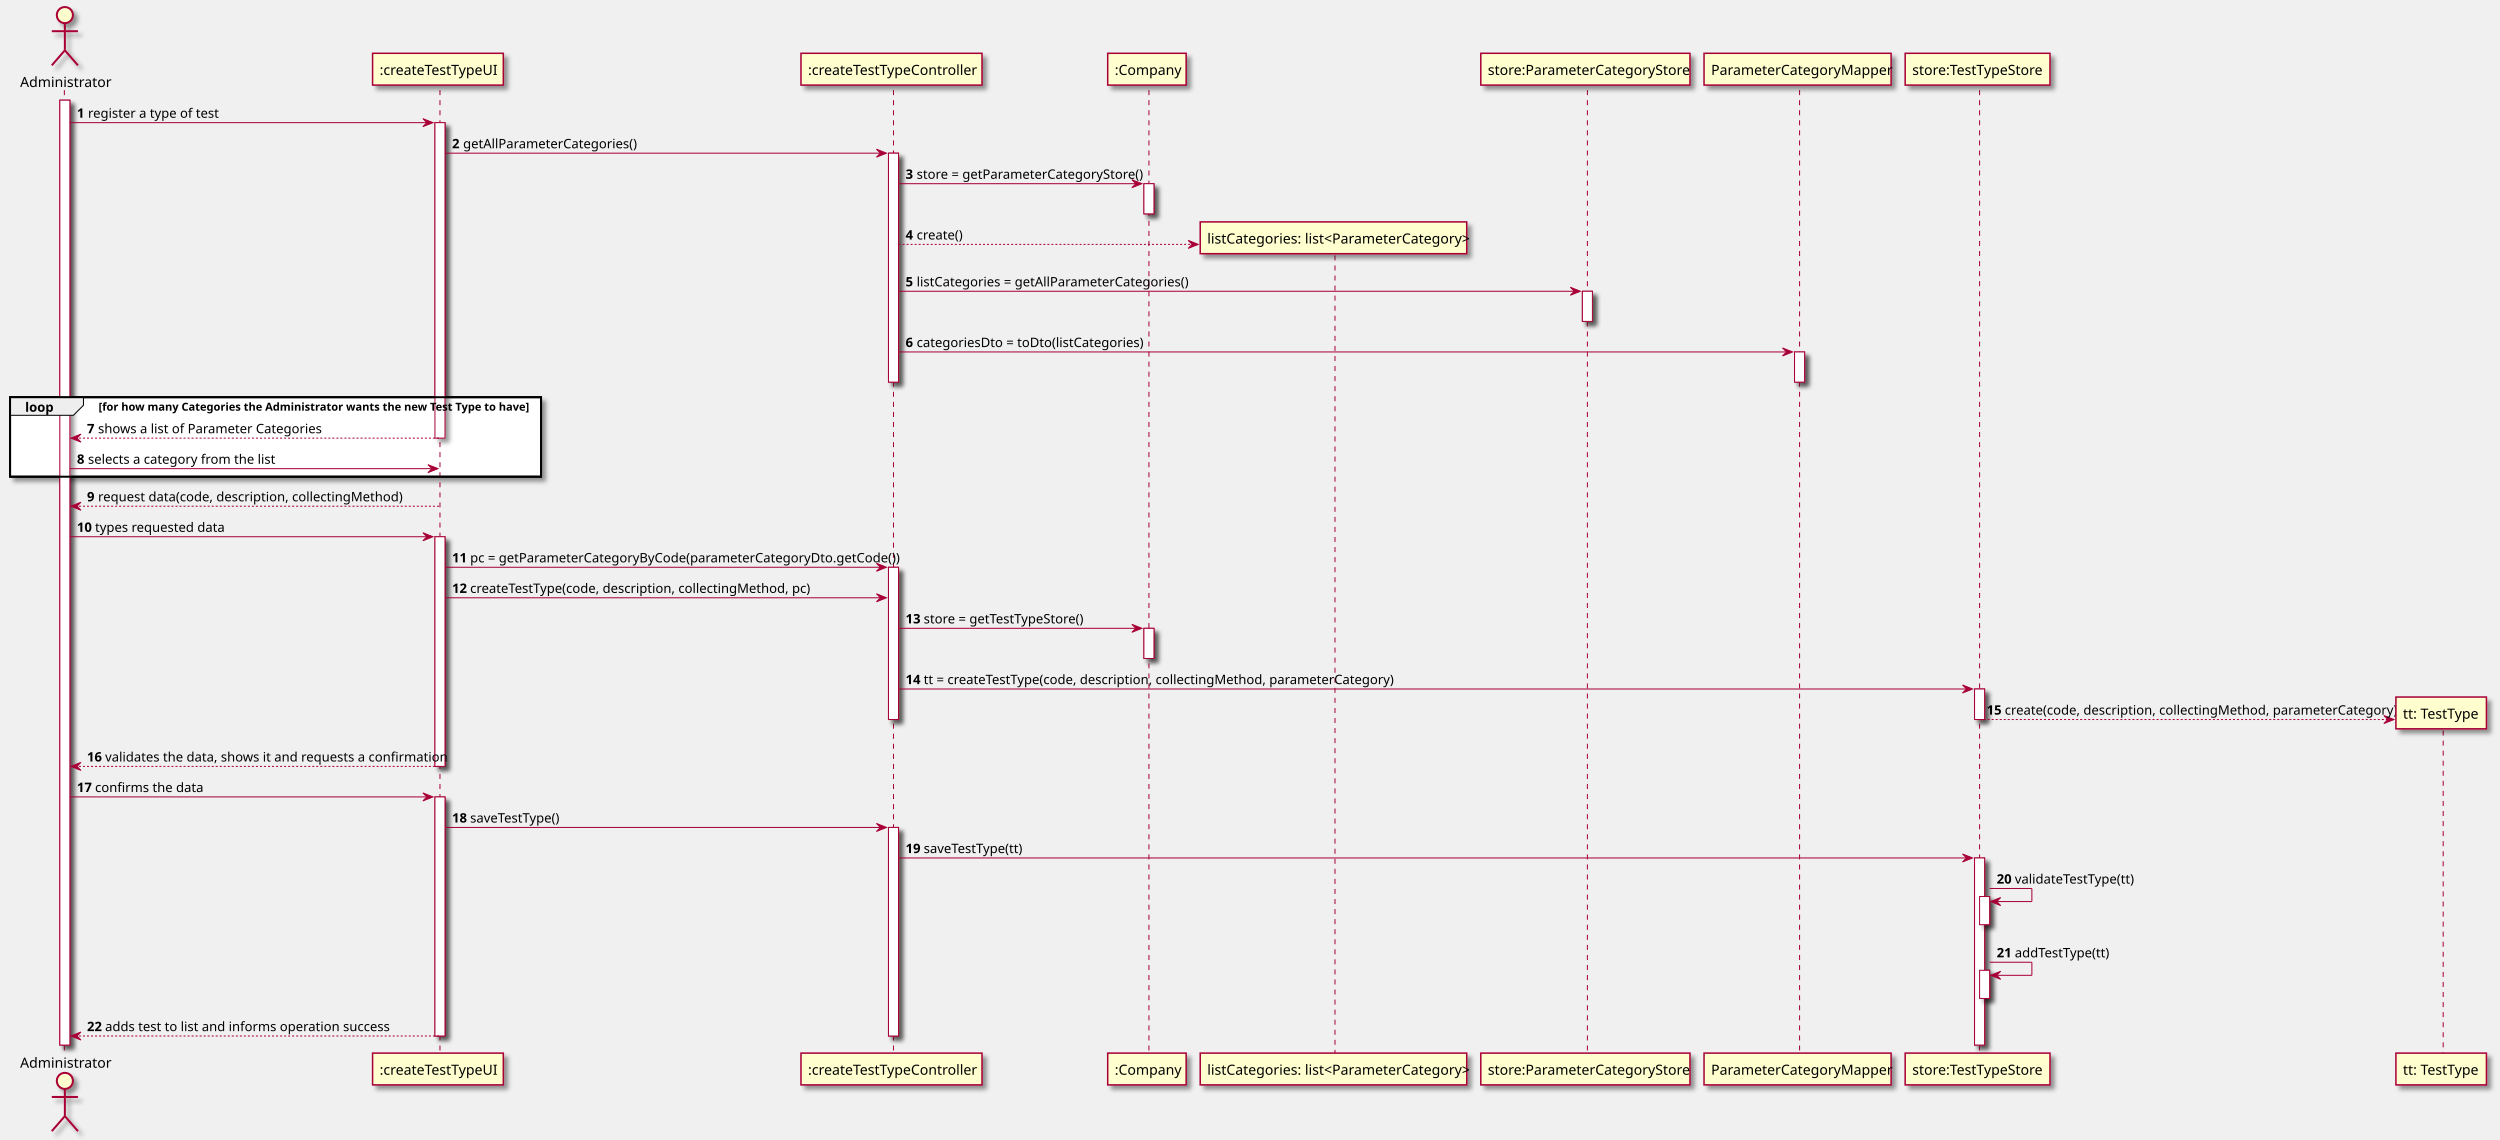
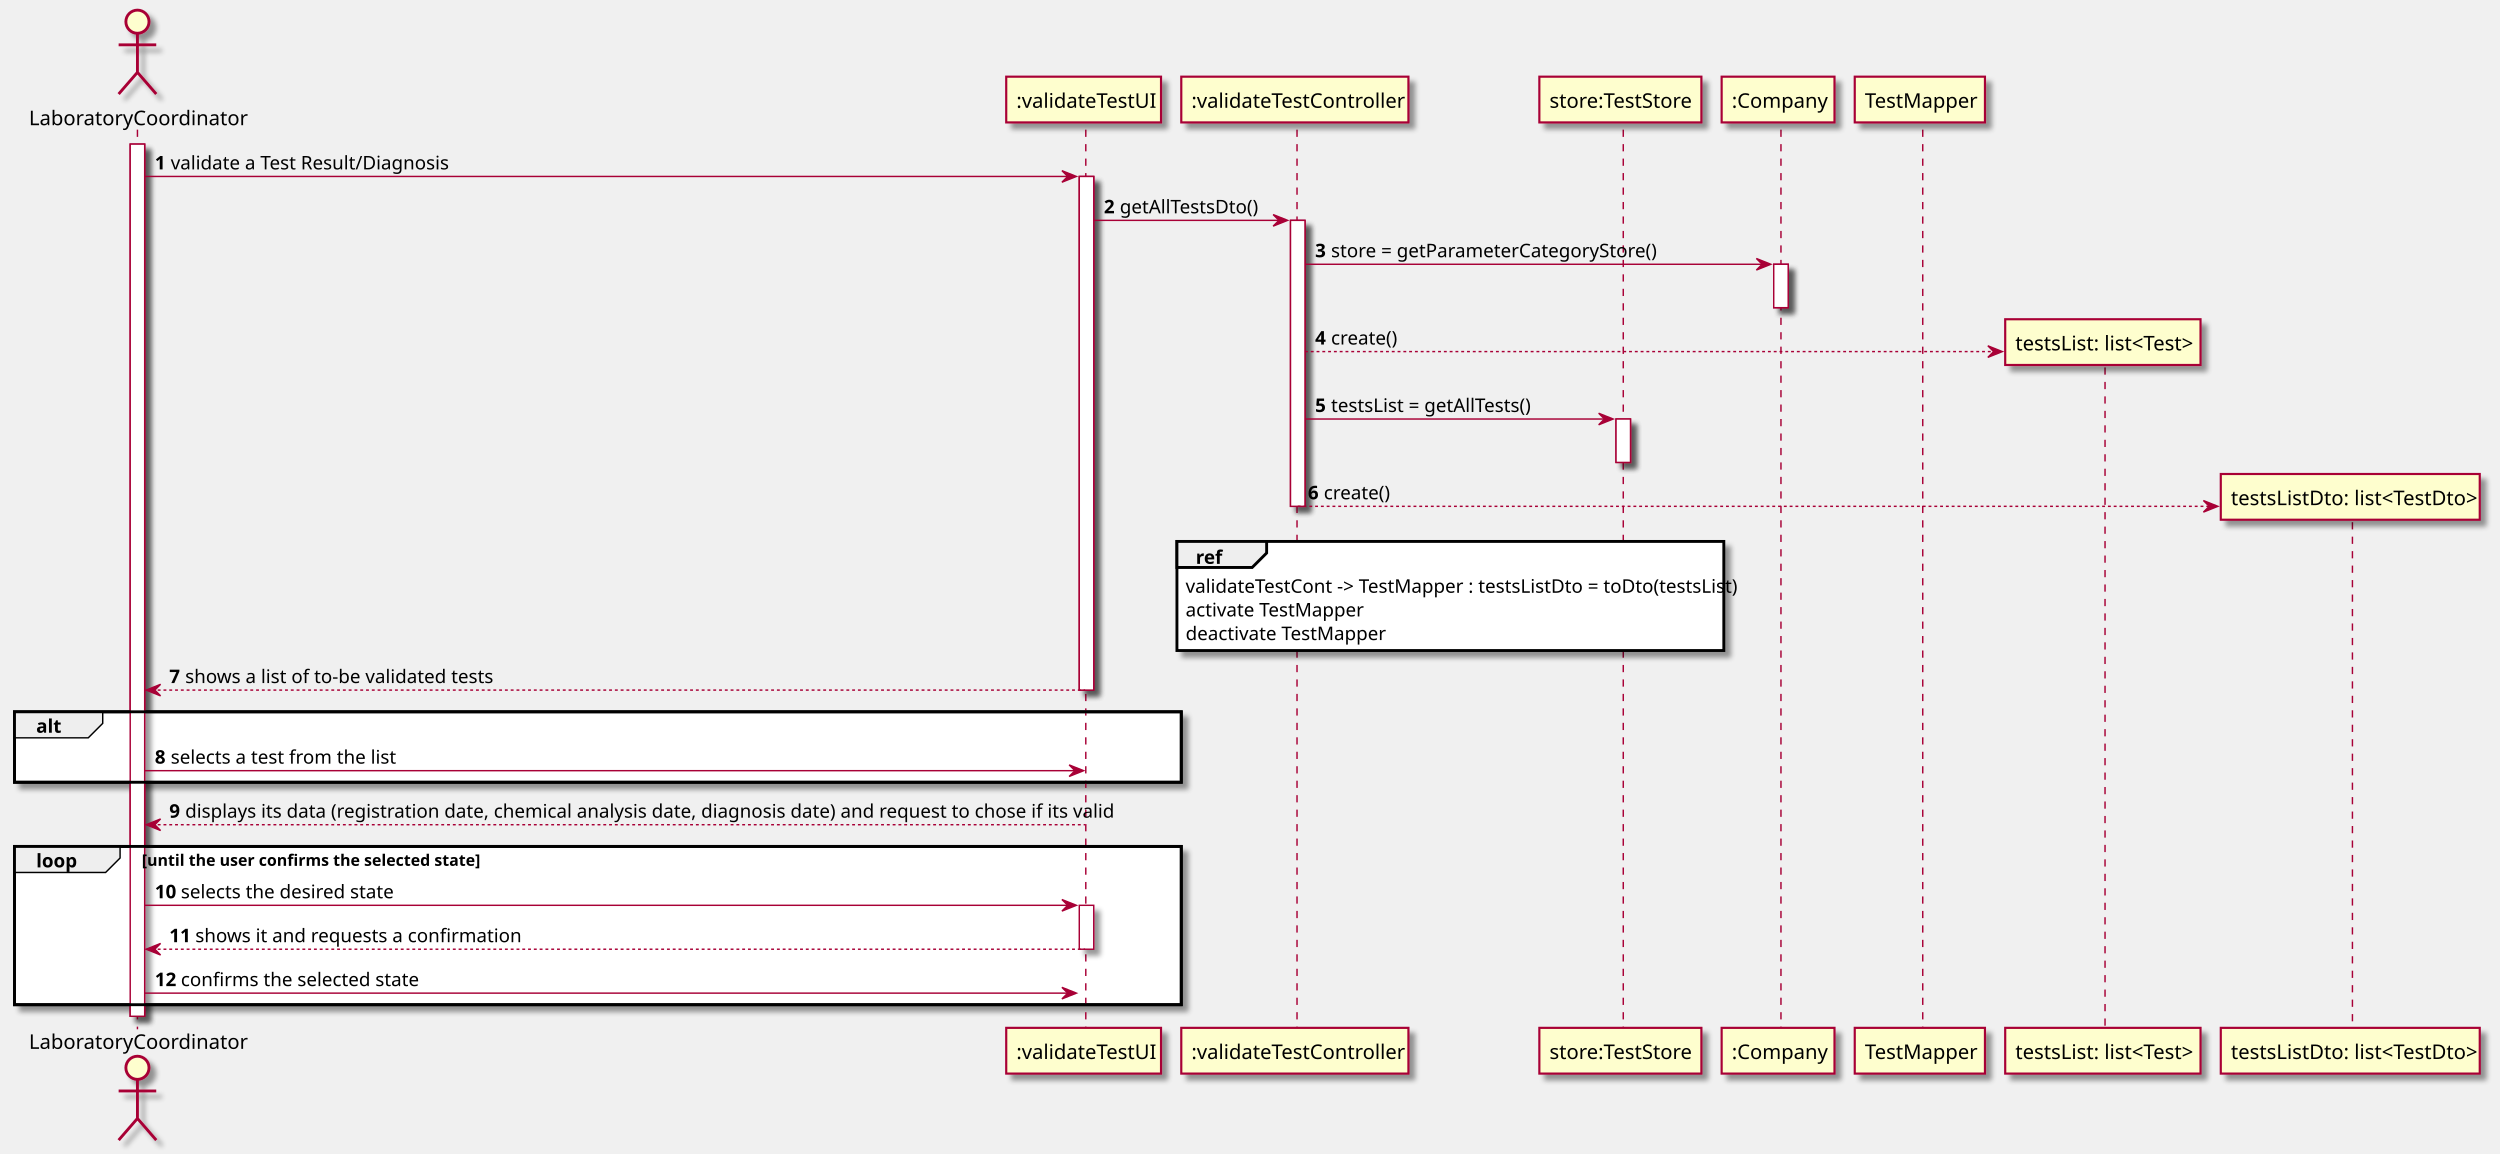
- <svg xmlns="http://www.w3.org/2000/svg" contentScriptType="application/ecmascript" contentStyleType="text/css" height="1133px" preserveAspectRatio="none" style="width:2486px;height:1133px;" version="1.1" viewBox="0 0 2486 1133" width="2486px" zoomAndPan="magnify">
+ <svg xmlns="http://www.w3.org/2000/svg" contentScriptType="application/ecmascript" contentStyleType="text/css" height="797px" preserveAspectRatio="none" style="width:1728px;height:797px;" version="1.1" viewBox="0 0 1728 797" width="1728px" zoomAndPan="magnify">
  <defs>
-     <filter height="300%" id="fghn9japnj4kb" width="300%" x="-1" y="-1">
+     <filter height="300%" id="fbisp6p69edxh" width="300%" x="-1" y="-1">
      <feGaussianBlur result="blurOut" stdDeviation="2.0" />
      <feColorMatrix in="blurOut" result="blurOut2" type="matrix" values="0 0 0 0 0 0 0 0 0 0 0 0 0 0 0 0 0 0 .4 0" />
      <feOffset dx="4.0" dy="4.0" in="blurOut2" result="blurOut3" />
      <feBlend in="SourceGraphic" in2="blurOut3" mode="normal" />
    </filter>
  </defs>
  <g>
-     <rect fill="#FFFFFF" filter="url(#fghn9japnj4kb)" height="939.602" style="stroke:#A80036;stroke-width:1.0;" width="10" x="59.5" y="99.609" />
-     <rect fill="#FFFFFF" filter="url(#fghn9japnj4kb)" height="313.719" style="stroke:#A80036;stroke-width:1.0;" width="10" x="432.5" y="121.961" />
-     <rect fill="#FFFFFF" filter="url(#fghn9japnj4kb)" height="228.367" style="stroke:#A80036;stroke-width:1.0;" width="10" x="432.5" y="533.734" />
-     <rect fill="#FFFFFF" filter="url(#fghn9japnj4kb)" height="237.758" style="stroke:#A80036;stroke-width:1.0;" width="10" x="432.5" y="792.453" />
-     <rect fill="#FFFFFF" filter="url(#fghn9japnj4kb)" height="227.664" style="stroke:#A80036;stroke-width:1.0;" width="10" x="883.5" y="152.312" />
-     <rect fill="#FFFFFF" filter="url(#fghn9japnj4kb)" height="151.406" style="stroke:#A80036;stroke-width:1.0;" width="10" x="883.5" y="564.086" />
-     <rect fill="#FFFFFF" filter="url(#fghn9japnj4kb)" height="207.406" style="stroke:#A80036;stroke-width:1.0;" width="10" x="883.5" y="822.805" />
-     <rect fill="#FFFFFF" filter="url(#fghn9japnj4kb)" height="30" style="stroke:#A80036;stroke-width:1.0;" width="10" x="1137.5" y="182.664" />
-     <rect fill="#FFFFFF" filter="url(#fghn9japnj4kb)" height="30" style="stroke:#A80036;stroke-width:1.0;" width="10" x="1137.5" y="624.789" />
-     <rect fill="#FFFFFF" filter="url(#fghn9japnj4kb)" height="30" style="stroke:#A80036;stroke-width:1.0;" width="10" x="1573.5" y="289.625" />
-     <rect fill="#FFFFFF" filter="url(#fghn9japnj4kb)" height="30" style="stroke:#A80036;stroke-width:1.0;" width="10" x="1784.5" y="349.977" />
-     <rect fill="#FFFFFF" filter="url(#fghn9japnj4kb)" height="30.352" style="stroke:#A80036;stroke-width:1.0;" width="10" x="1963.5" y="685.141" />
-     <rect fill="#FFFFFF" filter="url(#fghn9japnj4kb)" height="186.055" style="stroke:#A80036;stroke-width:1.0;" width="10" x="1963.5" y="853.156" />
-     <rect fill="#FFFFFF" filter="url(#fghn9japnj4kb)" height="28" style="stroke:#A80036;stroke-width:1.0;" width="10" x="1968.5" y="891.508" />
-     <rect fill="#FFFFFF" filter="url(#fghn9japnj4kb)" height="28" style="stroke:#A80036;stroke-width:1.0;" width="10" x="1968.5" y="964.859" />
-     <rect fill="#FFFFFF" filter="url(#fghn9japnj4kb)" height="79.055" style="stroke:#000000;stroke-width:2.0;" width="528" x="10" y="394.977" />
-     <line style="stroke:#A80036;stroke-width:1.0;stroke-dasharray:5.0,5.0;" x1="64" x2="64" y1="89.609" y2="1048.211" />
-     <line style="stroke:#A80036;stroke-width:1.0;stroke-dasharray:5.0,5.0;" x1="437.5" x2="437.5" y1="89.609" y2="1048.211" />
-     <line style="stroke:#A80036;stroke-width:1.0;stroke-dasharray:5.0,5.0;" x1="888.5" x2="888.5" y1="89.609" y2="1048.211" />
-     <line style="stroke:#A80036;stroke-width:1.0;stroke-dasharray:5.0,5.0;" x1="1142.5" x2="1142.5" y1="89.609" y2="1048.211" />
-     <line style="stroke:#A80036;stroke-width:1.0;stroke-dasharray:5.0,5.0;" x1="1327.5" x2="1327.5" y1="253.969" y2="1048.211" />
-     <line style="stroke:#A80036;stroke-width:1.0;stroke-dasharray:5.0,5.0;" x1="1578.5" x2="1578.5" y1="89.609" y2="1048.211" />
-     <line style="stroke:#A80036;stroke-width:1.0;stroke-dasharray:5.0,5.0;" x1="1789.5" x2="1789.5" y1="89.609" y2="1048.211" />
-     <line style="stroke:#A80036;stroke-width:1.0;stroke-dasharray:5.0,5.0;" x1="1968.5" x2="1968.5" y1="89.609" y2="1048.211" />
-     <line style="stroke:#A80036;stroke-width:1.0;stroke-dasharray:5.0,5.0;" x1="2429.5" x2="2429.5" y1="726.445" y2="1048.211" />
-     <text fill="#000000" font-family="sans-serif" font-size="14" lengthAdjust="spacing" textLength="83" x="20" y="86.533">Administrator</text>
-     <ellipse cx="64.5" cy="15" fill="#FEFECE" filter="url(#fghn9japnj4kb)" rx="8" ry="8" style="stroke:#A80036;stroke-width:2.0;" />
-     <path d="M64.5,23 L64.5,50 M51.5,31 L77.5,31 M64.5,50 L51.5,65 M64.5,50 L77.5,65 " fill="none" filter="url(#fghn9japnj4kb)" style="stroke:#A80036;stroke-width:2.0;" />
-     <text fill="#000000" font-family="sans-serif" font-size="14" lengthAdjust="spacing" textLength="83" x="20" y="1061.744">Administrator</text>
-     <ellipse cx="64.5" cy="1074.82" fill="#FEFECE" filter="url(#fghn9japnj4kb)" rx="8" ry="8" style="stroke:#A80036;stroke-width:2.0;" />
-     <path d="M64.5,1082.82 L64.5,1109.82 M51.5,1090.82 L77.5,1090.82 M64.5,1109.82 L51.5,1124.82 M64.5,1109.82 L77.5,1124.82 " fill="none" filter="url(#fghn9japnj4kb)" style="stroke:#A80036;stroke-width:2.0;" />
-     <rect fill="#FEFECE" filter="url(#fghn9japnj4kb)" height="31.609" style="stroke:#A80036;stroke-width:1.5;" width="130" x="370.5" y="53" />
-     <text fill="#000000" font-family="sans-serif" font-size="14" lengthAdjust="spacing" textLength="116" x="377.5" y="74.533">:createTestTypeUI</text>
-     <rect fill="#FEFECE" filter="url(#fghn9japnj4kb)" height="31.609" style="stroke:#A80036;stroke-width:1.5;" width="130" x="370.5" y="1047.211" />
-     <text fill="#000000" font-family="sans-serif" font-size="14" lengthAdjust="spacing" textLength="116" x="377.5" y="1068.744">:createTestTypeUI</text>
-     <rect fill="#FEFECE" filter="url(#fghn9japnj4kb)" height="31.609" style="stroke:#A80036;stroke-width:1.5;" width="180" x="796.5" y="53" />
-     <text fill="#000000" font-family="sans-serif" font-size="14" lengthAdjust="spacing" textLength="166" x="803.5" y="74.533">:createTestTypeController</text>
-     <rect fill="#FEFECE" filter="url(#fghn9japnj4kb)" height="31.609" style="stroke:#A80036;stroke-width:1.5;" width="180" x="796.5" y="1047.211" />
-     <text fill="#000000" font-family="sans-serif" font-size="14" lengthAdjust="spacing" textLength="166" x="803.5" y="1068.744">:createTestTypeController</text>
-     <rect fill="#FEFECE" filter="url(#fghn9japnj4kb)" height="31.609" style="stroke:#A80036;stroke-width:1.5;" width="78" x="1101.5" y="53" />
-     <text fill="#000000" font-family="sans-serif" font-size="14" lengthAdjust="spacing" textLength="64" x="1108.5" y="74.533">:Company</text>
-     <rect fill="#FEFECE" filter="url(#fghn9japnj4kb)" height="31.609" style="stroke:#A80036;stroke-width:1.5;" width="78" x="1101.5" y="1047.211" />
-     <text fill="#000000" font-family="sans-serif" font-size="14" lengthAdjust="spacing" textLength="64" x="1108.5" y="1068.744">:Company</text>
-     <rect fill="#FEFECE" filter="url(#fghn9japnj4kb)" height="31.609" style="stroke:#A80036;stroke-width:1.5;" width="265" x="1193.5" y="1047.211" />
-     <text fill="#000000" font-family="sans-serif" font-size="14" lengthAdjust="spacing" textLength="251" x="1200.5" y="1068.744">listCategories: list&lt;ParameterCategory&gt;</text>
-     <rect fill="#FEFECE" filter="url(#fghn9japnj4kb)" height="31.609" style="stroke:#A80036;stroke-width:1.5;" width="208" x="1472.5" y="53" />
-     <text fill="#000000" font-family="sans-serif" font-size="14" lengthAdjust="spacing" textLength="194" x="1479.5" y="74.533">store:ParameterCategoryStore</text>
-     <rect fill="#FEFECE" filter="url(#fghn9japnj4kb)" height="31.609" style="stroke:#A80036;stroke-width:1.5;" width="208" x="1472.5" y="1047.211" />
-     <text fill="#000000" font-family="sans-serif" font-size="14" lengthAdjust="spacing" textLength="194" x="1479.5" y="1068.744">store:ParameterCategoryStore</text>
-     <rect fill="#FEFECE" filter="url(#fghn9japnj4kb)" height="31.609" style="stroke:#A80036;stroke-width:1.5;" width="186" x="1694.5" y="53" />
-     <text fill="#000000" font-family="sans-serif" font-size="14" lengthAdjust="spacing" textLength="172" x="1701.5" y="74.533">ParameterCategoryMapper</text>
-     <rect fill="#FEFECE" filter="url(#fghn9japnj4kb)" height="31.609" style="stroke:#A80036;stroke-width:1.5;" width="186" x="1694.5" y="1047.211" />
-     <text fill="#000000" font-family="sans-serif" font-size="14" lengthAdjust="spacing" textLength="172" x="1701.5" y="1068.744">ParameterCategoryMapper</text>
-     <rect fill="#FEFECE" filter="url(#fghn9japnj4kb)" height="31.609" style="stroke:#A80036;stroke-width:1.5;" width="144" x="1894.5" y="53" />
-     <text fill="#000000" font-family="sans-serif" font-size="14" lengthAdjust="spacing" textLength="130" x="1901.5" y="74.533">store:TestTypeStore</text>
-     <rect fill="#FEFECE" filter="url(#fghn9japnj4kb)" height="31.609" style="stroke:#A80036;stroke-width:1.5;" width="144" x="1894.5" y="1047.211" />
-     <text fill="#000000" font-family="sans-serif" font-size="14" lengthAdjust="spacing" textLength="130" x="1901.5" y="1068.744">store:TestTypeStore</text>
-     <rect fill="#FEFECE" filter="url(#fghn9japnj4kb)" height="31.609" style="stroke:#A80036;stroke-width:1.5;" width="90" x="2382.5" y="1047.211" />
-     <text fill="#000000" font-family="sans-serif" font-size="14" lengthAdjust="spacing" textLength="76" x="2389.5" y="1068.744">tt: TestType</text>
-     <rect fill="#FFFFFF" filter="url(#fghn9japnj4kb)" height="939.602" style="stroke:#A80036;stroke-width:1.0;" width="10" x="59.5" y="99.609" />
-     <rect fill="#FFFFFF" filter="url(#fghn9japnj4kb)" height="313.719" style="stroke:#A80036;stroke-width:1.0;" width="10" x="432.5" y="121.961" />
-     <rect fill="#FFFFFF" filter="url(#fghn9japnj4kb)" height="228.367" style="stroke:#A80036;stroke-width:1.0;" width="10" x="432.5" y="533.734" />
-     <rect fill="#FFFFFF" filter="url(#fghn9japnj4kb)" height="237.758" style="stroke:#A80036;stroke-width:1.0;" width="10" x="432.5" y="792.453" />
-     <rect fill="#FFFFFF" filter="url(#fghn9japnj4kb)" height="227.664" style="stroke:#A80036;stroke-width:1.0;" width="10" x="883.5" y="152.312" />
-     <rect fill="#FFFFFF" filter="url(#fghn9japnj4kb)" height="151.406" style="stroke:#A80036;stroke-width:1.0;" width="10" x="883.5" y="564.086" />
-     <rect fill="#FFFFFF" filter="url(#fghn9japnj4kb)" height="207.406" style="stroke:#A80036;stroke-width:1.0;" width="10" x="883.5" y="822.805" />
-     <rect fill="#FFFFFF" filter="url(#fghn9japnj4kb)" height="30" style="stroke:#A80036;stroke-width:1.0;" width="10" x="1137.5" y="182.664" />
-     <rect fill="#FFFFFF" filter="url(#fghn9japnj4kb)" height="30" style="stroke:#A80036;stroke-width:1.0;" width="10" x="1137.5" y="624.789" />
-     <rect fill="#FFFFFF" filter="url(#fghn9japnj4kb)" height="30" style="stroke:#A80036;stroke-width:1.0;" width="10" x="1573.5" y="289.625" />
-     <rect fill="#FFFFFF" filter="url(#fghn9japnj4kb)" height="30" style="stroke:#A80036;stroke-width:1.0;" width="10" x="1784.5" y="349.977" />
-     <rect fill="#FFFFFF" filter="url(#fghn9japnj4kb)" height="30.352" style="stroke:#A80036;stroke-width:1.0;" width="10" x="1963.5" y="685.141" />
-     <rect fill="#FFFFFF" filter="url(#fghn9japnj4kb)" height="186.055" style="stroke:#A80036;stroke-width:1.0;" width="10" x="1963.5" y="853.156" />
-     <rect fill="#FFFFFF" filter="url(#fghn9japnj4kb)" height="28" style="stroke:#A80036;stroke-width:1.0;" width="10" x="1968.5" y="891.508" />
-     <rect fill="#FFFFFF" filter="url(#fghn9japnj4kb)" height="28" style="stroke:#A80036;stroke-width:1.0;" width="10" x="1968.5" y="964.859" />
-     <polygon fill="#A80036" points="420.5,117.961,430.5,121.961,420.5,125.961,424.5,121.961" style="stroke:#A80036;stroke-width:1.0;" />
-     <line style="stroke:#A80036;stroke-width:1.0;" x1="69.5" x2="426.5" y1="121.961" y2="121.961" />
-     <text fill="#000000" font-family="sans-serif" font-size="13" font-weight="bold" lengthAdjust="spacing" textLength="7" x="76.5" y="117.105">1</text>
-     <text fill="#000000" font-family="sans-serif" font-size="13" lengthAdjust="spacing" textLength="123" x="87.5" y="117.105">register a type of test</text>
-     <polygon fill="#A80036" points="871.5,148.312,881.5,152.312,871.5,156.312,875.5,152.312" style="stroke:#A80036;stroke-width:1.0;" />
-     <line style="stroke:#A80036;stroke-width:1.0;" x1="442.5" x2="877.5" y1="152.312" y2="152.312" />
-     <text fill="#000000" font-family="sans-serif" font-size="13" font-weight="bold" lengthAdjust="spacing" textLength="7" x="449.5" y="147.456">2</text>
-     <text fill="#000000" font-family="sans-serif" font-size="13" lengthAdjust="spacing" textLength="163" x="460.5" y="147.456">getAllParameterCategories()</text>
-     <polygon fill="#A80036" points="1125.5,178.664,1135.5,182.664,1125.5,186.664,1129.5,182.664" style="stroke:#A80036;stroke-width:1.0;" />
-     <line style="stroke:#A80036;stroke-width:1.0;" x1="893.5" x2="1131.5" y1="182.664" y2="182.664" />
-     <text fill="#000000" font-family="sans-serif" font-size="13" font-weight="bold" lengthAdjust="spacing" textLength="7" x="900.5" y="177.808">3</text>
-     <text fill="#000000" font-family="sans-serif" font-size="13" lengthAdjust="spacing" textLength="214" x="911.5" y="177.808">store = getParameterCategoryStore()</text>
-     <polygon fill="#A80036" points="1181.5,239.016,1191.5,243.016,1181.5,247.016,1185.5,243.016" style="stroke:#A80036;stroke-width:1.0;" />
-     <line style="stroke:#A80036;stroke-width:1.0;stroke-dasharray:2.0,2.0;" x1="893.5" x2="1187.5" y1="243.016" y2="243.016" />
-     <text fill="#000000" font-family="sans-serif" font-size="13" font-weight="bold" lengthAdjust="spacing" textLength="7" x="900.5" y="238.159">4</text>
-     <text fill="#000000" font-family="sans-serif" font-size="13" lengthAdjust="spacing" textLength="44" x="911.5" y="238.159">create()</text>
-     <rect fill="#FEFECE" filter="url(#fghn9japnj4kb)" height="31.609" style="stroke:#A80036;stroke-width:1.5;" width="265" x="1193.5" y="220.664" />
-     <text fill="#000000" font-family="sans-serif" font-size="14" lengthAdjust="spacing" textLength="251" x="1200.5" y="242.197">listCategories: list&lt;ParameterCategory&gt;</text>
-     <polygon fill="#A80036" points="1561.5,285.625,1571.5,289.625,1561.5,293.625,1565.5,289.625" style="stroke:#A80036;stroke-width:1.0;" />
-     <line style="stroke:#A80036;stroke-width:1.0;" x1="893.5" x2="1567.5" y1="289.625" y2="289.625" />
-     <text fill="#000000" font-family="sans-serif" font-size="13" font-weight="bold" lengthAdjust="spacing" textLength="7" x="900.5" y="284.769">5</text>
-     <text fill="#000000" font-family="sans-serif" font-size="13" lengthAdjust="spacing" textLength="258" x="911.5" y="284.769">listCategories = getAllParameterCategories()</text>
-     <polygon fill="#A80036" points="1772.5,345.977,1782.5,349.977,1772.5,353.977,1776.5,349.977" style="stroke:#A80036;stroke-width:1.0;" />
-     <line style="stroke:#A80036;stroke-width:1.0;" x1="893.5" x2="1778.5" y1="349.977" y2="349.977" />
-     <text fill="#000000" font-family="sans-serif" font-size="13" font-weight="bold" lengthAdjust="spacing" textLength="7" x="900.5" y="345.12">6</text>
-     <text fill="#000000" font-family="sans-serif" font-size="13" lengthAdjust="spacing" textLength="214" x="911.5" y="345.12">categoriesDto = toDto(listCategories)</text>
-     <path d="M10,394.977 L83,394.977 L83,402.977 L73,412.977 L10,412.977 L10,394.977 " fill="#EEEEEE" style="stroke:#000000;stroke-width:1.0;" />
-     <rect fill="none" height="79.055" style="stroke:#000000;stroke-width:2.0;" width="528" x="10" y="394.977" />
-     <text fill="#000000" font-family="sans-serif" font-size="13" font-weight="bold" lengthAdjust="spacing" textLength="28" x="25" y="409.472">loop</text>
-     <text fill="#000000" font-family="sans-serif" font-size="11" font-weight="bold" lengthAdjust="spacing" textLength="435" x="98" y="408.396">[for how many Categories the Administrator wants the new Test Type to have]</text>
-     <polygon fill="#A80036" points="80.5,431.68,70.5,435.68,80.5,439.68,76.5,435.68" style="stroke:#A80036;stroke-width:1.0;" />
-     <line style="stroke:#A80036;stroke-width:1.0;stroke-dasharray:2.0,2.0;" x1="74.5" x2="436.5" y1="435.68" y2="435.68" />
-     <text fill="#000000" font-family="sans-serif" font-size="13" font-weight="bold" lengthAdjust="spacing" textLength="7" x="86.5" y="430.823">7</text>
-     <text fill="#000000" font-family="sans-serif" font-size="13" lengthAdjust="spacing" textLength="213" x="97.5" y="430.823">shows a list of Parameter Categories</text>
-     <polygon fill="#A80036" points="425.5,462.031,435.5,466.031,425.5,470.031,429.5,466.031" style="stroke:#A80036;stroke-width:1.0;" />
-     <line style="stroke:#A80036;stroke-width:1.0;" x1="69.5" x2="431.5" y1="466.031" y2="466.031" />
-     <text fill="#000000" font-family="sans-serif" font-size="13" font-weight="bold" lengthAdjust="spacing" textLength="7" x="76.5" y="461.175">8</text>
-     <text fill="#000000" font-family="sans-serif" font-size="13" lengthAdjust="spacing" textLength="179" x="87.5" y="461.175">selects a category from the list</text>
-     <polygon fill="#A80036" points="80.5,499.383,70.5,503.383,80.5,507.383,76.5,503.383" style="stroke:#A80036;stroke-width:1.0;" />
-     <line style="stroke:#A80036;stroke-width:1.0;stroke-dasharray:2.0,2.0;" x1="74.5" x2="436.5" y1="503.383" y2="503.383" />
-     <text fill="#000000" font-family="sans-serif" font-size="13" font-weight="bold" lengthAdjust="spacing" textLength="7" x="86.5" y="498.526">9</text>
-     <text fill="#000000" font-family="sans-serif" font-size="13" lengthAdjust="spacing" textLength="285" x="97.5" y="498.526">request data(code, description, collectingMethod)</text>
-     <polygon fill="#A80036" points="420.5,529.734,430.5,533.734,420.5,537.734,424.5,533.734" style="stroke:#A80036;stroke-width:1.0;" />
-     <line style="stroke:#A80036;stroke-width:1.0;" x1="69.5" x2="426.5" y1="533.734" y2="533.734" />
-     <text fill="#000000" font-family="sans-serif" font-size="13" font-weight="bold" lengthAdjust="spacing" textLength="14" x="76.5" y="528.878">10</text>
-     <text fill="#000000" font-family="sans-serif" font-size="13" lengthAdjust="spacing" textLength="122" x="94.5" y="528.878">types requested data</text>
-     <polygon fill="#A80036" points="871.5,560.086,881.5,564.086,871.5,568.086,875.5,564.086" style="stroke:#A80036;stroke-width:1.0;" />
-     <line style="stroke:#A80036;stroke-width:1.0;" x1="442.5" x2="877.5" y1="564.086" y2="564.086" />
-     <text fill="#000000" font-family="sans-serif" font-size="13" font-weight="bold" lengthAdjust="spacing" textLength="14" x="449.5" y="559.23">11</text>
-     <text fill="#000000" font-family="sans-serif" font-size="13" lengthAdjust="spacing" textLength="404" x="467.5" y="559.23">pc = getParameterCategoryByCode(parameterCategoryDto.getCode())</text>
-     <polygon fill="#A80036" points="871.5,590.438,881.5,594.438,871.5,598.438,875.5,594.438" style="stroke:#A80036;stroke-width:1.0;" />
-     <line style="stroke:#A80036;stroke-width:1.0;" x1="442.5" x2="877.5" y1="594.438" y2="594.438" />
-     <text fill="#000000" font-family="sans-serif" font-size="13" font-weight="bold" lengthAdjust="spacing" textLength="14" x="449.5" y="589.581">12</text>
-     <text fill="#000000" font-family="sans-serif" font-size="13" lengthAdjust="spacing" textLength="324" x="467.5" y="589.581">createTestType(code, description, collectingMethod, pc)</text>
-     <polygon fill="#A80036" points="1125.5,620.789,1135.5,624.789,1125.5,628.789,1129.5,624.789" style="stroke:#A80036;stroke-width:1.0;" />
-     <line style="stroke:#A80036;stroke-width:1.0;" x1="893.5" x2="1131.5" y1="624.789" y2="624.789" />
-     <text fill="#000000" font-family="sans-serif" font-size="13" font-weight="bold" lengthAdjust="spacing" textLength="14" x="900.5" y="619.933">13</text>
-     <text fill="#000000" font-family="sans-serif" font-size="13" lengthAdjust="spacing" textLength="155" x="918.5" y="619.933">store = getTestTypeStore()</text>
-     <polygon fill="#A80036" points="1951.5,681.141,1961.5,685.141,1951.5,689.141,1955.5,685.141" style="stroke:#A80036;stroke-width:1.0;" />
-     <line style="stroke:#A80036;stroke-width:1.0;" x1="893.5" x2="1957.5" y1="685.141" y2="685.141" />
-     <text fill="#000000" font-family="sans-serif" font-size="13" font-weight="bold" lengthAdjust="spacing" textLength="14" x="900.5" y="680.284">14</text>
-     <text fill="#000000" font-family="sans-serif" font-size="13" lengthAdjust="spacing" textLength="444" x="918.5" y="680.284">tt = createTestType(code, description, collectingMethod, parameterCategory)</text>
-     <polygon fill="#A80036" points="2370.5,711.492,2380.5,715.492,2370.5,719.492,2374.5,715.492" style="stroke:#A80036;stroke-width:1.0;" />
-     <line style="stroke:#A80036;stroke-width:1.0;stroke-dasharray:2.0,2.0;" x1="1968.5" x2="2376.5" y1="715.492" y2="715.492" />
-     <text fill="#000000" font-family="sans-serif" font-size="13" font-weight="bold" lengthAdjust="spacing" textLength="14" x="1975.5" y="710.636">15</text>
-     <text fill="#000000" font-family="sans-serif" font-size="13" lengthAdjust="spacing" textLength="367" x="1993.5" y="710.636">create(code, description, collectingMethod, parameterCategory)</text>
-     <rect fill="#FEFECE" filter="url(#fghn9japnj4kb)" height="31.609" style="stroke:#A80036;stroke-width:1.5;" width="90" x="2382.5" y="693.141" />
-     <text fill="#000000" font-family="sans-serif" font-size="14" lengthAdjust="spacing" textLength="76" x="2389.5" y="714.674">tt: TestType</text>
-     <polygon fill="#A80036" points="80.5,758.102,70.5,762.102,80.5,766.102,76.5,762.102" style="stroke:#A80036;stroke-width:1.0;" />
-     <line style="stroke:#A80036;stroke-width:1.0;stroke-dasharray:2.0,2.0;" x1="74.5" x2="436.5" y1="762.102" y2="762.102" />
-     <text fill="#000000" font-family="sans-serif" font-size="13" font-weight="bold" lengthAdjust="spacing" textLength="14" x="86.5" y="757.245">16</text>
-     <text fill="#000000" font-family="sans-serif" font-size="13" lengthAdjust="spacing" textLength="321" x="104.5" y="757.245">validates the data, shows it and requests a confirmation</text>
-     <polygon fill="#A80036" points="420.5,788.453,430.5,792.453,420.5,796.453,424.5,792.453" style="stroke:#A80036;stroke-width:1.0;" />
-     <line style="stroke:#A80036;stroke-width:1.0;" x1="69.5" x2="426.5" y1="792.453" y2="792.453" />
-     <text fill="#000000" font-family="sans-serif" font-size="13" font-weight="bold" lengthAdjust="spacing" textLength="14" x="76.5" y="787.597">17</text>
-     <text fill="#000000" font-family="sans-serif" font-size="13" lengthAdjust="spacing" textLength="100" x="94.5" y="787.597">confirms the data</text>
-     <polygon fill="#A80036" points="871.5,818.805,881.5,822.805,871.5,826.805,875.5,822.805" style="stroke:#A80036;stroke-width:1.0;" />
-     <line style="stroke:#A80036;stroke-width:1.0;" x1="442.5" x2="877.5" y1="822.805" y2="822.805" />
-     <text fill="#000000" font-family="sans-serif" font-size="13" font-weight="bold" lengthAdjust="spacing" textLength="14" x="449.5" y="817.948">18</text>
-     <text fill="#000000" font-family="sans-serif" font-size="13" lengthAdjust="spacing" textLength="87" x="467.5" y="817.948">saveTestType()</text>
-     <polygon fill="#A80036" points="1951.5,849.156,1961.5,853.156,1951.5,857.156,1955.5,853.156" style="stroke:#A80036;stroke-width:1.0;" />
-     <line style="stroke:#A80036;stroke-width:1.0;" x1="893.5" x2="1957.5" y1="853.156" y2="853.156" />
-     <text fill="#000000" font-family="sans-serif" font-size="13" font-weight="bold" lengthAdjust="spacing" textLength="14" x="900.5" y="848.3">19</text>
-     <text fill="#000000" font-family="sans-serif" font-size="13" lengthAdjust="spacing" textLength="95" x="918.5" y="848.3">saveTestType(tt)</text>
-     <line style="stroke:#A80036;stroke-width:1.0;" x1="1978.5" x2="2020.5" y1="883.508" y2="883.508" />
-     <line style="stroke:#A80036;stroke-width:1.0;" x1="2020.5" x2="2020.5" y1="883.508" y2="896.508" />
-     <line style="stroke:#A80036;stroke-width:1.0;" x1="1979.5" x2="2020.5" y1="896.508" y2="896.508" />
-     <polygon fill="#A80036" points="1989.5,892.508,1979.5,896.508,1989.5,900.508,1985.5,896.508" style="stroke:#A80036;stroke-width:1.0;" />
-     <text fill="#000000" font-family="sans-serif" font-size="13" font-weight="bold" lengthAdjust="spacing" textLength="14" x="1985.5" y="878.651">20</text>
-     <text fill="#000000" font-family="sans-serif" font-size="13" lengthAdjust="spacing" textLength="112" x="2003.5" y="878.651">validateTestType(tt)</text>
-     <line style="stroke:#A80036;stroke-width:1.0;" x1="1978.5" x2="2020.5" y1="956.859" y2="956.859" />
-     <line style="stroke:#A80036;stroke-width:1.0;" x1="2020.5" x2="2020.5" y1="956.859" y2="969.859" />
-     <line style="stroke:#A80036;stroke-width:1.0;" x1="1979.5" x2="2020.5" y1="969.859" y2="969.859" />
-     <polygon fill="#A80036" points="1989.5,965.859,1979.5,969.859,1989.5,973.859,1985.5,969.859" style="stroke:#A80036;stroke-width:1.0;" />
-     <text fill="#000000" font-family="sans-serif" font-size="13" font-weight="bold" lengthAdjust="spacing" textLength="14" x="1985.5" y="952.003">21</text>
-     <text fill="#000000" font-family="sans-serif" font-size="13" lengthAdjust="spacing" textLength="90" x="2003.5" y="952.003">addTestType(tt)</text>
-     <polygon fill="#A80036" points="80.5,1026.211,70.5,1030.211,80.5,1034.211,76.5,1030.211" style="stroke:#A80036;stroke-width:1.0;" />
-     <line style="stroke:#A80036;stroke-width:1.0;stroke-dasharray:2.0,2.0;" x1="74.5" x2="436.5" y1="1030.211" y2="1030.211" />
-     <text fill="#000000" font-family="sans-serif" font-size="13" font-weight="bold" lengthAdjust="spacing" textLength="14" x="86.5" y="1025.354">22</text>
-     <text fill="#000000" font-family="sans-serif" font-size="13" lengthAdjust="spacing" textLength="271" x="104.5" y="1025.354">adds test to list and informs operation success</text>
+     <rect fill="#FFFFFF" filter="url(#fbisp6p69edxh)" height="602.844" style="stroke:#A80036;stroke-width:1.0;" width="10" x="90" y="99.609" />
+     <rect fill="#FFFFFF" filter="url(#fbisp6p69edxh)" height="355.031" style="stroke:#A80036;stroke-width:1.0;" width="10" x="746" y="121.961" />
+     <rect fill="#FFFFFF" filter="url(#fbisp6p69edxh)" height="30.352" style="stroke:#A80036;stroke-width:1.0;" width="10" x="746" y="625.75" />
+     <rect fill="#FFFFFF" filter="url(#fbisp6p69edxh)" height="197.664" style="stroke:#A80036;stroke-width:1.0;" width="10" x="892" y="152.312" />
+     <rect fill="#FFFFFF" filter="url(#fbisp6p69edxh)" height="30" style="stroke:#A80036;stroke-width:1.0;" width="10" x="1117" y="289.625" />
+     <rect fill="#FFFFFF" filter="url(#fbisp6p69edxh)" height="30" style="stroke:#A80036;stroke-width:1.0;" width="10" x="1226" y="182.664" />
+     <rect fill="#FFFFFF" filter="url(#fbisp6p69edxh)" height="48.703" style="stroke:#000000;stroke-width:2.0;" width="806.5" x="10" y="491.992" />
+     <rect fill="#FFFFFF" filter="url(#fbisp6p69edxh)" height="109.406" style="stroke:#000000;stroke-width:2.0;" width="806.5" x="10" y="585.047" />
+     <line style="stroke:#A80036;stroke-width:1.0;stroke-dasharray:5.0,5.0;" x1="95" x2="95" y1="89.609" y2="711.453" />
+     <line style="stroke:#A80036;stroke-width:1.0;stroke-dasharray:5.0,5.0;" x1="750.5" x2="750.5" y1="89.609" y2="711.453" />
+     <line style="stroke:#A80036;stroke-width:1.0;stroke-dasharray:5.0,5.0;" x1="896.5" x2="896.5" y1="89.609" y2="711.453" />
+     <line style="stroke:#A80036;stroke-width:1.0;stroke-dasharray:5.0,5.0;" x1="1122" x2="1122" y1="89.609" y2="711.453" />
+     <line style="stroke:#A80036;stroke-width:1.0;stroke-dasharray:5.0,5.0;" x1="1231" x2="1231" y1="89.609" y2="711.453" />
+     <line style="stroke:#A80036;stroke-width:1.0;stroke-dasharray:5.0,5.0;" x1="1329" x2="1329" y1="89.609" y2="711.453" />
+     <line style="stroke:#A80036;stroke-width:1.0;stroke-dasharray:5.0,5.0;" x1="1455" x2="1455" y1="253.969" y2="711.453" />
+     <line style="stroke:#A80036;stroke-width:1.0;stroke-dasharray:5.0,5.0;" x1="1626" x2="1626" y1="360.93" y2="711.453" />
+     <text fill="#000000" font-family="sans-serif" font-size="14" lengthAdjust="spacing" textLength="144" x="20" y="86.533">LaboratoryCoordinator</text>
+     <ellipse cx="95" cy="15" fill="#FEFECE" filter="url(#fbisp6p69edxh)" rx="8" ry="8" style="stroke:#A80036;stroke-width:2.0;" />
+     <path d="M95,23 L95,50 M82,31 L108,31 M95,50 L82,65 M95,50 L108,65 " fill="none" filter="url(#fbisp6p69edxh)" style="stroke:#A80036;stroke-width:2.0;" />
+     <text fill="#000000" font-family="sans-serif" font-size="14" lengthAdjust="spacing" textLength="144" x="20" y="724.986">LaboratoryCoordinator</text>
+     <ellipse cx="95" cy="738.062" fill="#FEFECE" filter="url(#fbisp6p69edxh)" rx="8" ry="8" style="stroke:#A80036;stroke-width:2.0;" />
+     <path d="M95,746.062 L95,773.062 M82,754.062 L108,754.062 M95,773.062 L82,788.062 M95,773.062 L108,788.062 " fill="none" filter="url(#fbisp6p69edxh)" style="stroke:#A80036;stroke-width:2.0;" />
+     <rect fill="#FEFECE" filter="url(#fbisp6p69edxh)" height="31.609" style="stroke:#A80036;stroke-width:1.5;" width="107" x="695.5" y="53" />
+     <text fill="#000000" font-family="sans-serif" font-size="14" lengthAdjust="spacing" textLength="93" x="702.5" y="74.533">:validateTestUI</text>
+     <rect fill="#FEFECE" filter="url(#fbisp6p69edxh)" height="31.609" style="stroke:#A80036;stroke-width:1.5;" width="107" x="695.5" y="710.453" />
+     <text fill="#000000" font-family="sans-serif" font-size="14" lengthAdjust="spacing" textLength="93" x="702.5" y="731.986">:validateTestUI</text>
+     <rect fill="#FEFECE" filter="url(#fbisp6p69edxh)" height="31.609" style="stroke:#A80036;stroke-width:1.5;" width="157" x="816.5" y="53" />
+     <text fill="#000000" font-family="sans-serif" font-size="14" lengthAdjust="spacing" textLength="143" x="823.5" y="74.533">:validateTestController</text>
+     <rect fill="#FEFECE" filter="url(#fbisp6p69edxh)" height="31.609" style="stroke:#A80036;stroke-width:1.5;" width="157" x="816.5" y="710.453" />
+     <text fill="#000000" font-family="sans-serif" font-size="14" lengthAdjust="spacing" textLength="143" x="823.5" y="731.986">:validateTestController</text>
+     <rect fill="#FEFECE" filter="url(#fbisp6p69edxh)" height="31.609" style="stroke:#A80036;stroke-width:1.5;" width="112" x="1064" y="53" />
+     <text fill="#000000" font-family="sans-serif" font-size="14" lengthAdjust="spacing" textLength="98" x="1071" y="74.533">store:TestStore</text>
+     <rect fill="#FEFECE" filter="url(#fbisp6p69edxh)" height="31.609" style="stroke:#A80036;stroke-width:1.5;" width="112" x="1064" y="710.453" />
+     <text fill="#000000" font-family="sans-serif" font-size="14" lengthAdjust="spacing" textLength="98" x="1071" y="731.986">store:TestStore</text>
+     <rect fill="#FEFECE" filter="url(#fbisp6p69edxh)" height="31.609" style="stroke:#A80036;stroke-width:1.5;" width="78" x="1190" y="53" />
+     <text fill="#000000" font-family="sans-serif" font-size="14" lengthAdjust="spacing" textLength="64" x="1197" y="74.533">:Company</text>
+     <rect fill="#FEFECE" filter="url(#fbisp6p69edxh)" height="31.609" style="stroke:#A80036;stroke-width:1.5;" width="78" x="1190" y="710.453" />
+     <text fill="#000000" font-family="sans-serif" font-size="14" lengthAdjust="spacing" textLength="64" x="1197" y="731.986">:Company</text>
+     <rect fill="#FEFECE" filter="url(#fbisp6p69edxh)" height="31.609" style="stroke:#A80036;stroke-width:1.5;" width="90" x="1282" y="53" />
+     <text fill="#000000" font-family="sans-serif" font-size="14" lengthAdjust="spacing" textLength="76" x="1289" y="74.533">TestMapper</text>
+     <rect fill="#FEFECE" filter="url(#fbisp6p69edxh)" height="31.609" style="stroke:#A80036;stroke-width:1.5;" width="90" x="1282" y="710.453" />
+     <text fill="#000000" font-family="sans-serif" font-size="14" lengthAdjust="spacing" textLength="76" x="1289" y="731.986">TestMapper</text>
+     <rect fill="#FEFECE" filter="url(#fbisp6p69edxh)" height="31.609" style="stroke:#A80036;stroke-width:1.5;" width="135" x="1386" y="710.453" />
+     <text fill="#000000" font-family="sans-serif" font-size="14" lengthAdjust="spacing" textLength="121" x="1393" y="731.986">testsList: list&lt;Test&gt;</text>
+     <rect fill="#FEFECE" filter="url(#fbisp6p69edxh)" height="31.609" style="stroke:#A80036;stroke-width:1.5;" width="179" x="1535" y="710.453" />
+     <text fill="#000000" font-family="sans-serif" font-size="14" lengthAdjust="spacing" textLength="165" x="1542" y="731.986">testsListDto: list&lt;TestDto&gt;</text>
+     <rect fill="#FFFFFF" filter="url(#fbisp6p69edxh)" height="602.844" style="stroke:#A80036;stroke-width:1.0;" width="10" x="90" y="99.609" />
+     <rect fill="#FFFFFF" filter="url(#fbisp6p69edxh)" height="355.031" style="stroke:#A80036;stroke-width:1.0;" width="10" x="746" y="121.961" />
+     <rect fill="#FFFFFF" filter="url(#fbisp6p69edxh)" height="30.352" style="stroke:#A80036;stroke-width:1.0;" width="10" x="746" y="625.75" />
+     <rect fill="#FFFFFF" filter="url(#fbisp6p69edxh)" height="197.664" style="stroke:#A80036;stroke-width:1.0;" width="10" x="892" y="152.312" />
+     <rect fill="#FFFFFF" filter="url(#fbisp6p69edxh)" height="30" style="stroke:#A80036;stroke-width:1.0;" width="10" x="1117" y="289.625" />
+     <rect fill="#FFFFFF" filter="url(#fbisp6p69edxh)" height="30" style="stroke:#A80036;stroke-width:1.0;" width="10" x="1226" y="182.664" />
+     <polygon fill="#A80036" points="734,117.961,744,121.961,734,125.961,738,121.961" style="stroke:#A80036;stroke-width:1.0;" />
+     <line style="stroke:#A80036;stroke-width:1.0;" x1="100" x2="740" y1="121.961" y2="121.961" />
+     <text fill="#000000" font-family="sans-serif" font-size="13" font-weight="bold" lengthAdjust="spacing" textLength="7" x="107" y="117.105">1</text>
+     <text fill="#000000" font-family="sans-serif" font-size="13" lengthAdjust="spacing" textLength="185" x="118" y="117.105">validate a Test Result/Diagnosis</text>
+     <polygon fill="#A80036" points="880,148.312,890,152.312,880,156.312,884,152.312" style="stroke:#A80036;stroke-width:1.0;" />
+     <line style="stroke:#A80036;stroke-width:1.0;" x1="756" x2="886" y1="152.312" y2="152.312" />
+     <text fill="#000000" font-family="sans-serif" font-size="13" font-weight="bold" lengthAdjust="spacing" textLength="7" x="763" y="147.456">2</text>
+     <text fill="#000000" font-family="sans-serif" font-size="13" lengthAdjust="spacing" textLength="93" x="774" y="147.456">getAllTestsDto()</text>
+     <polygon fill="#A80036" points="1214,178.664,1224,182.664,1214,186.664,1218,182.664" style="stroke:#A80036;stroke-width:1.0;" />
+     <line style="stroke:#A80036;stroke-width:1.0;" x1="902" x2="1220" y1="182.664" y2="182.664" />
+     <text fill="#000000" font-family="sans-serif" font-size="13" font-weight="bold" lengthAdjust="spacing" textLength="7" x="909" y="177.808">3</text>
+     <text fill="#000000" font-family="sans-serif" font-size="13" lengthAdjust="spacing" textLength="214" x="920" y="177.808">store = getParameterCategoryStore()</text>
+     <polygon fill="#A80036" points="1374,239.016,1384,243.016,1374,247.016,1378,243.016" style="stroke:#A80036;stroke-width:1.0;" />
+     <line style="stroke:#A80036;stroke-width:1.0;stroke-dasharray:2.0,2.0;" x1="902" x2="1380" y1="243.016" y2="243.016" />
+     <text fill="#000000" font-family="sans-serif" font-size="13" font-weight="bold" lengthAdjust="spacing" textLength="7" x="909" y="238.159">4</text>
+     <text fill="#000000" font-family="sans-serif" font-size="13" lengthAdjust="spacing" textLength="44" x="920" y="238.159">create()</text>
+     <rect fill="#FEFECE" filter="url(#fbisp6p69edxh)" height="31.609" style="stroke:#A80036;stroke-width:1.5;" width="135" x="1386" y="220.664" />
+     <text fill="#000000" font-family="sans-serif" font-size="14" lengthAdjust="spacing" textLength="121" x="1393" y="242.197">testsList: list&lt;Test&gt;</text>
+     <polygon fill="#A80036" points="1105,285.625,1115,289.625,1105,293.625,1109,289.625" style="stroke:#A80036;stroke-width:1.0;" />
+     <line style="stroke:#A80036;stroke-width:1.0;" x1="902" x2="1111" y1="289.625" y2="289.625" />
+     <text fill="#000000" font-family="sans-serif" font-size="13" font-weight="bold" lengthAdjust="spacing" textLength="7" x="909" y="284.769">5</text>
+     <text fill="#000000" font-family="sans-serif" font-size="13" lengthAdjust="spacing" textLength="139" x="920" y="284.769">testsList = getAllTests()</text>
+     <polygon fill="#A80036" points="1523,345.977,1533,349.977,1523,353.977,1527,349.977" style="stroke:#A80036;stroke-width:1.0;" />
+     <line style="stroke:#A80036;stroke-width:1.0;stroke-dasharray:2.0,2.0;" x1="897" x2="1529" y1="349.977" y2="349.977" />
+     <text fill="#000000" font-family="sans-serif" font-size="13" font-weight="bold" lengthAdjust="spacing" textLength="7" x="904" y="345.12">6</text>
+     <text fill="#000000" font-family="sans-serif" font-size="13" lengthAdjust="spacing" textLength="44" x="915" y="345.12">create()</text>
+     <rect fill="#FEFECE" filter="url(#fbisp6p69edxh)" height="31.609" style="stroke:#A80036;stroke-width:1.5;" width="179" x="1535" y="327.625" />
+     <text fill="#000000" font-family="sans-serif" font-size="14" lengthAdjust="spacing" textLength="165" x="1542" y="349.158">testsListDto: list&lt;TestDto&gt;</text>
+     <rect fill="#FFFFFF" filter="url(#fbisp6p69edxh)" height="75.406" style="stroke:#000000;stroke-width:2.0;" width="378" x="813.5" y="374.234" />
+     <polygon fill="#EEEEEE" points="813.5,374.234,875.5,374.234,875.5,382.234,865.5,392.234,813.5,392.234,813.5,374.234" style="stroke:#000000;stroke-width:2.0;" />
+     <text fill="#000000" font-family="sans-serif" font-size="13" font-weight="bold" lengthAdjust="spacing" textLength="17" x="826.5" y="389.729">ref</text>
+     <text fill="#000000" font-family="sans-serif" font-size="13" lengthAdjust="spacing" textLength="370" x="819.5" y="409.729">validateTestCont -&gt; TestMapper : testsListDto = toDto(testsList)</text>
+     <text fill="#000000" font-family="sans-serif" font-size="13" lengthAdjust="spacing" textLength="116" x="819.5" y="426.081">activate TestMapper</text>
+     <text fill="#000000" font-family="sans-serif" font-size="13" lengthAdjust="spacing" textLength="130" x="819.5" y="442.433">deactivate TestMapper</text>
+     <polygon fill="#A80036" points="111,472.992,101,476.992,111,480.992,107,476.992" style="stroke:#A80036;stroke-width:1.0;" />
+     <line style="stroke:#A80036;stroke-width:1.0;stroke-dasharray:2.0,2.0;" x1="105" x2="750" y1="476.992" y2="476.992" />
+     <text fill="#000000" font-family="sans-serif" font-size="13" font-weight="bold" lengthAdjust="spacing" textLength="7" x="117" y="472.136">7</text>
+     <text fill="#000000" font-family="sans-serif" font-size="13" lengthAdjust="spacing" textLength="203" x="128" y="472.136">shows a list of to-be validated tests</text>
+     <path d="M10,491.992 L71,491.992 L71,499.992 L61,509.992 L10,509.992 L10,491.992 " fill="#EEEEEE" style="stroke:#000000;stroke-width:1.0;" />
+     <rect fill="none" height="48.703" style="stroke:#000000;stroke-width:2.0;" width="806.5" x="10" y="491.992" />
+     <text fill="#000000" font-family="sans-serif" font-size="13" font-weight="bold" lengthAdjust="spacing" textLength="16" x="25" y="506.487">alt</text>
+     <polygon fill="#A80036" points="739,528.695,749,532.695,739,536.695,743,532.695" style="stroke:#A80036;stroke-width:1.0;" />
+     <line style="stroke:#A80036;stroke-width:1.0;" x1="100" x2="745" y1="532.695" y2="532.695" />
+     <text fill="#000000" font-family="sans-serif" font-size="13" font-weight="bold" lengthAdjust="spacing" textLength="7" x="107" y="527.839">8</text>
+     <text fill="#000000" font-family="sans-serif" font-size="13" lengthAdjust="spacing" textLength="151" x="118" y="527.839">selects a test from the list</text>
+     <polygon fill="#A80036" points="111,566.047,101,570.047,111,574.047,107,570.047" style="stroke:#A80036;stroke-width:1.0;" />
+     <line style="stroke:#A80036;stroke-width:1.0;stroke-dasharray:2.0,2.0;" x1="105" x2="750" y1="570.047" y2="570.047" />
+     <text fill="#000000" font-family="sans-serif" font-size="13" font-weight="bold" lengthAdjust="spacing" textLength="7" x="117" y="565.19">9</text>
+     <text fill="#000000" font-family="sans-serif" font-size="13" lengthAdjust="spacing" textLength="616" x="128" y="565.19">displays its data (registration date, chemical analysis date, diagnosis date) and request to chose if its valid</text>
+     <path d="M10,585.047 L83,585.047 L83,593.047 L73,603.047 L10,603.047 L10,585.047 " fill="#EEEEEE" style="stroke:#000000;stroke-width:1.0;" />
+     <rect fill="none" height="109.406" style="stroke:#000000;stroke-width:2.0;" width="806.5" x="10" y="585.047" />
+     <text fill="#000000" font-family="sans-serif" font-size="13" font-weight="bold" lengthAdjust="spacing" textLength="28" x="25" y="599.542">loop</text>
+     <text fill="#000000" font-family="sans-serif" font-size="11" font-weight="bold" lengthAdjust="spacing" textLength="238" x="98" y="598.466">[until the user confirms the selected state]</text>
+     <polygon fill="#A80036" points="734,621.75,744,625.75,734,629.75,738,625.75" style="stroke:#A80036;stroke-width:1.0;" />
+     <line style="stroke:#A80036;stroke-width:1.0;" x1="100" x2="740" y1="625.75" y2="625.75" />
+     <text fill="#000000" font-family="sans-serif" font-size="13" font-weight="bold" lengthAdjust="spacing" textLength="14" x="107" y="620.894">10</text>
+     <text fill="#000000" font-family="sans-serif" font-size="13" lengthAdjust="spacing" textLength="143" x="125" y="620.894">selects the desired state</text>
+     <polygon fill="#A80036" points="111,652.102,101,656.102,111,660.102,107,656.102" style="stroke:#A80036;stroke-width:1.0;" />
+     <line style="stroke:#A80036;stroke-width:1.0;stroke-dasharray:2.0,2.0;" x1="105" x2="750" y1="656.102" y2="656.102" />
+     <text fill="#000000" font-family="sans-serif" font-size="13" font-weight="bold" lengthAdjust="spacing" textLength="14" x="117" y="651.245">11</text>
+     <text fill="#000000" font-family="sans-serif" font-size="13" lengthAdjust="spacing" textLength="212" x="135" y="651.245">shows it and requests a confirmation</text>
+     <polygon fill="#A80036" points="734,682.453,744,686.453,734,690.453,738,686.453" style="stroke:#A80036;stroke-width:1.0;" />
+     <line style="stroke:#A80036;stroke-width:1.0;" x1="100" x2="740" y1="686.453" y2="686.453" />
+     <text fill="#000000" font-family="sans-serif" font-size="13" font-weight="bold" lengthAdjust="spacing" textLength="14" x="107" y="681.597">12</text>
+     <text fill="#000000" font-family="sans-serif" font-size="13" lengthAdjust="spacing" textLength="157" x="125" y="681.597">confirms the selected state</text>
  </g>
</svg>
